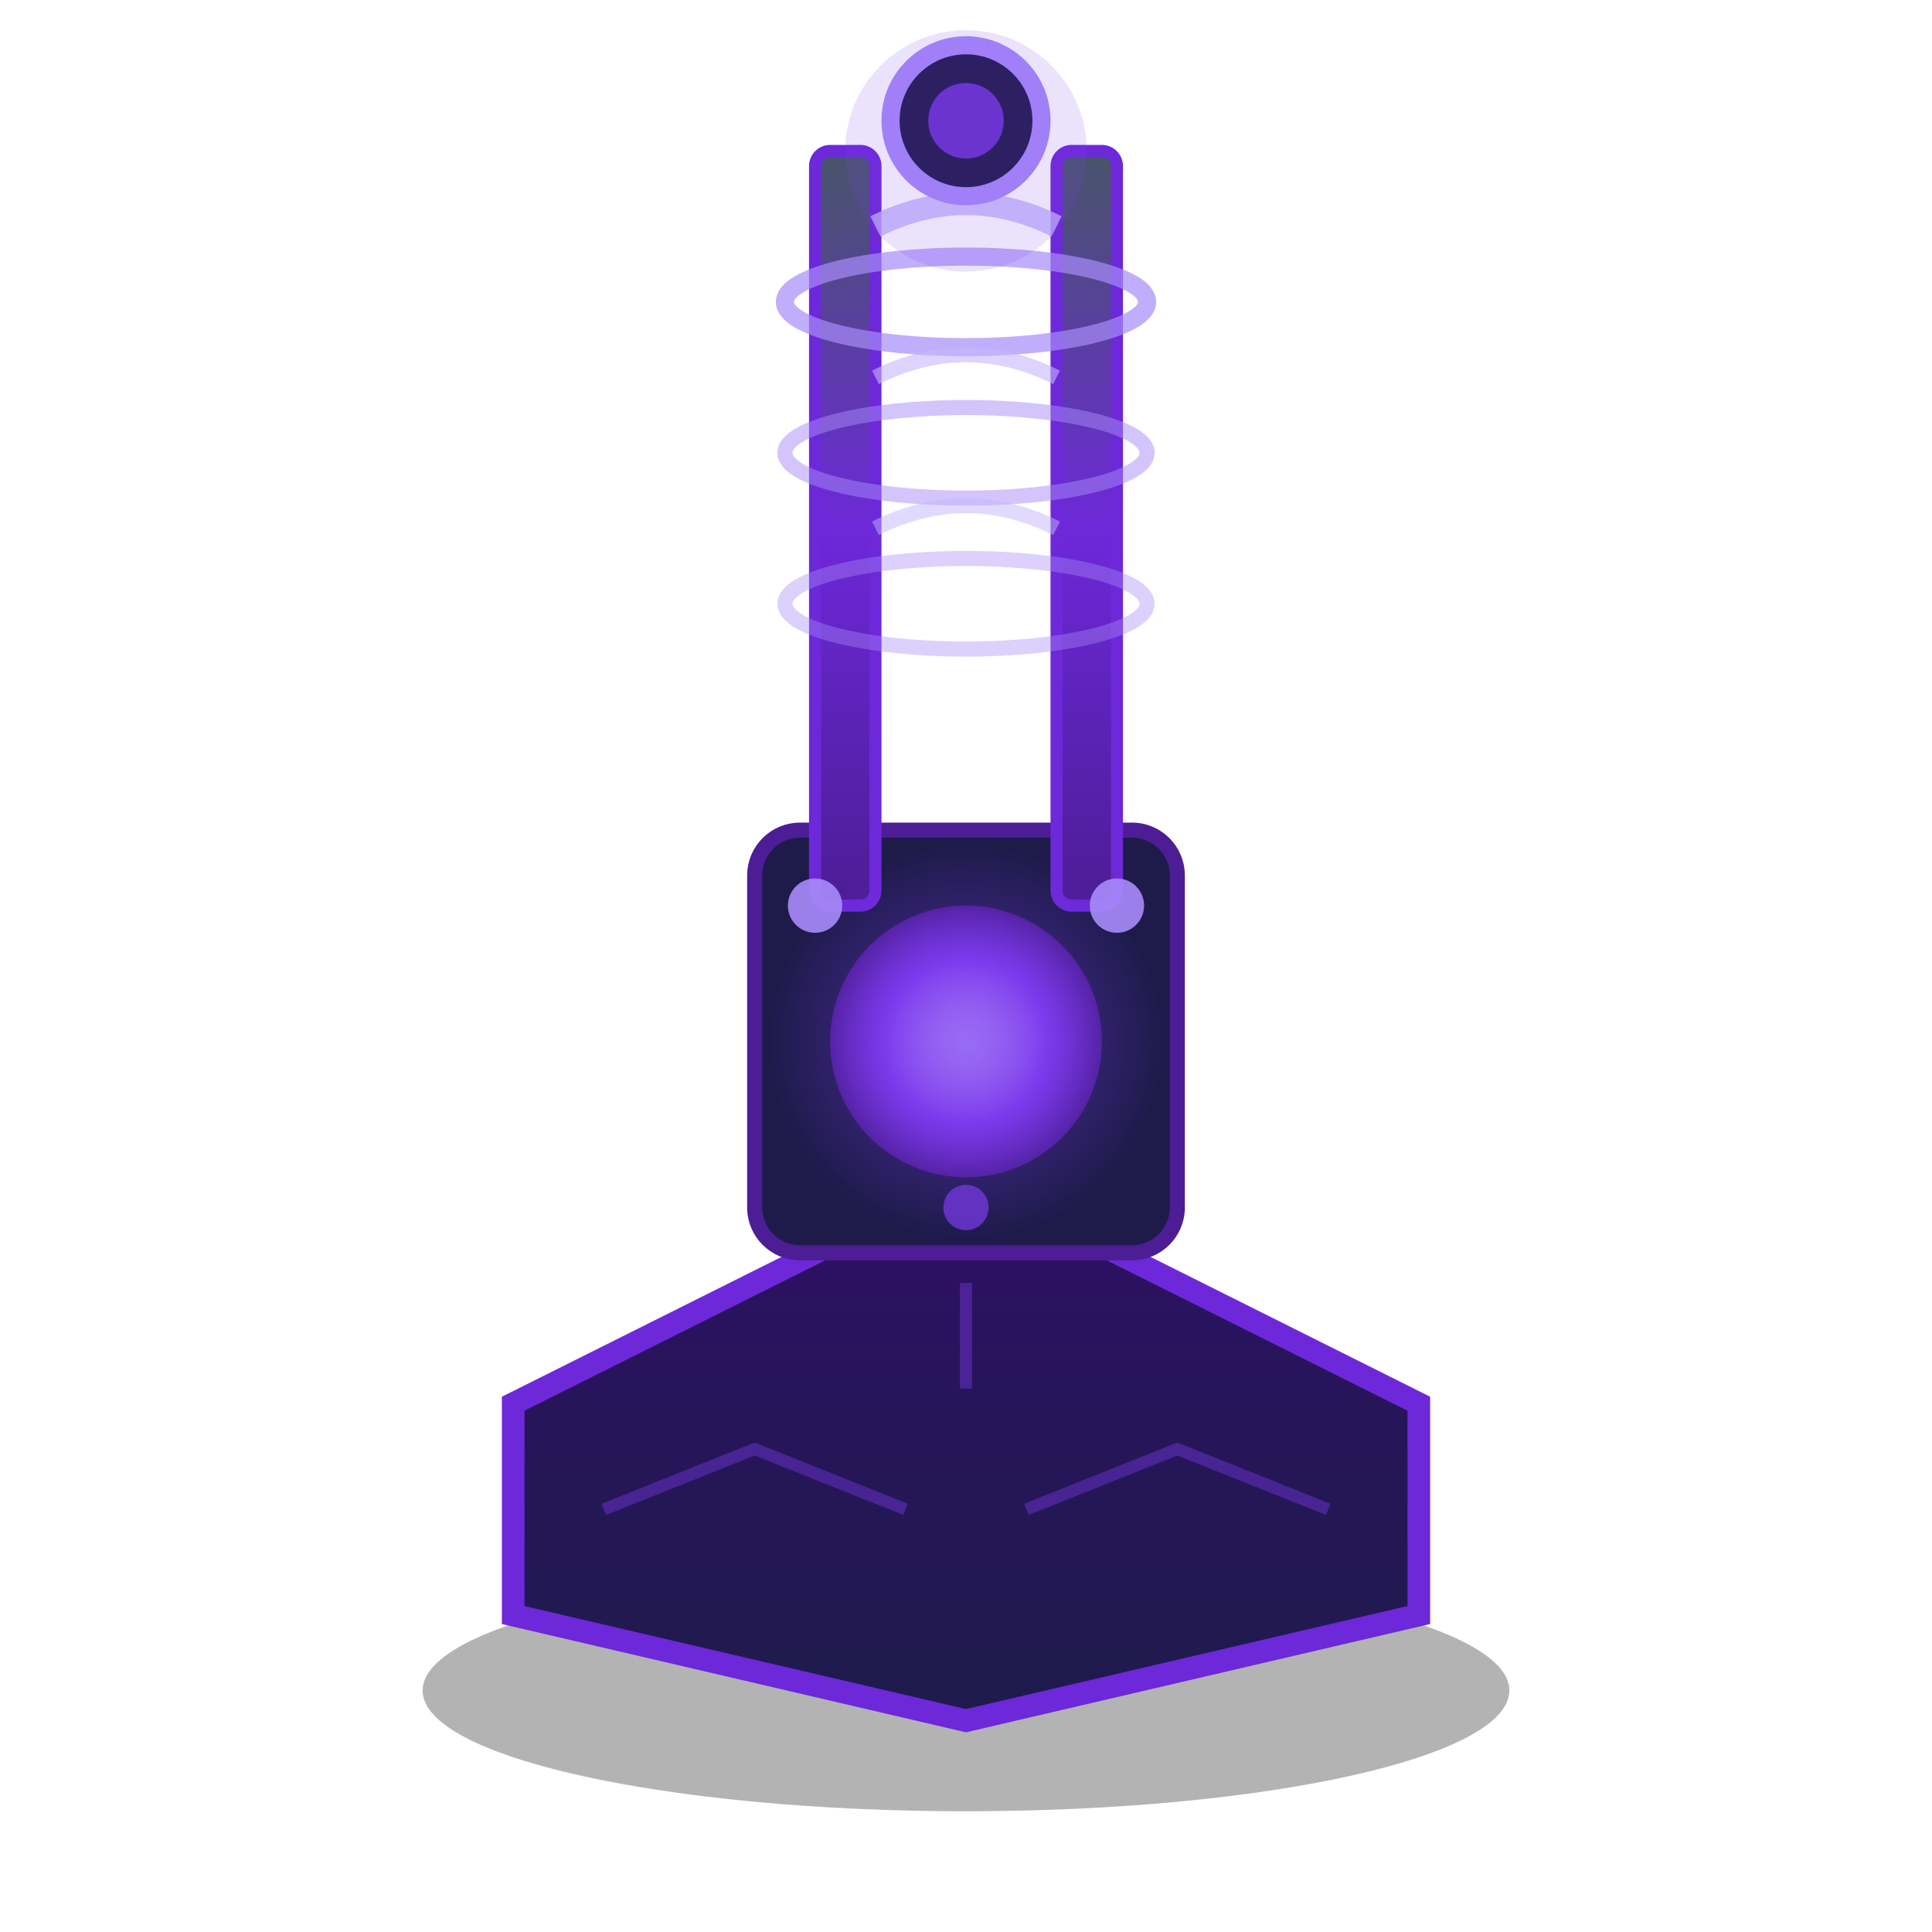
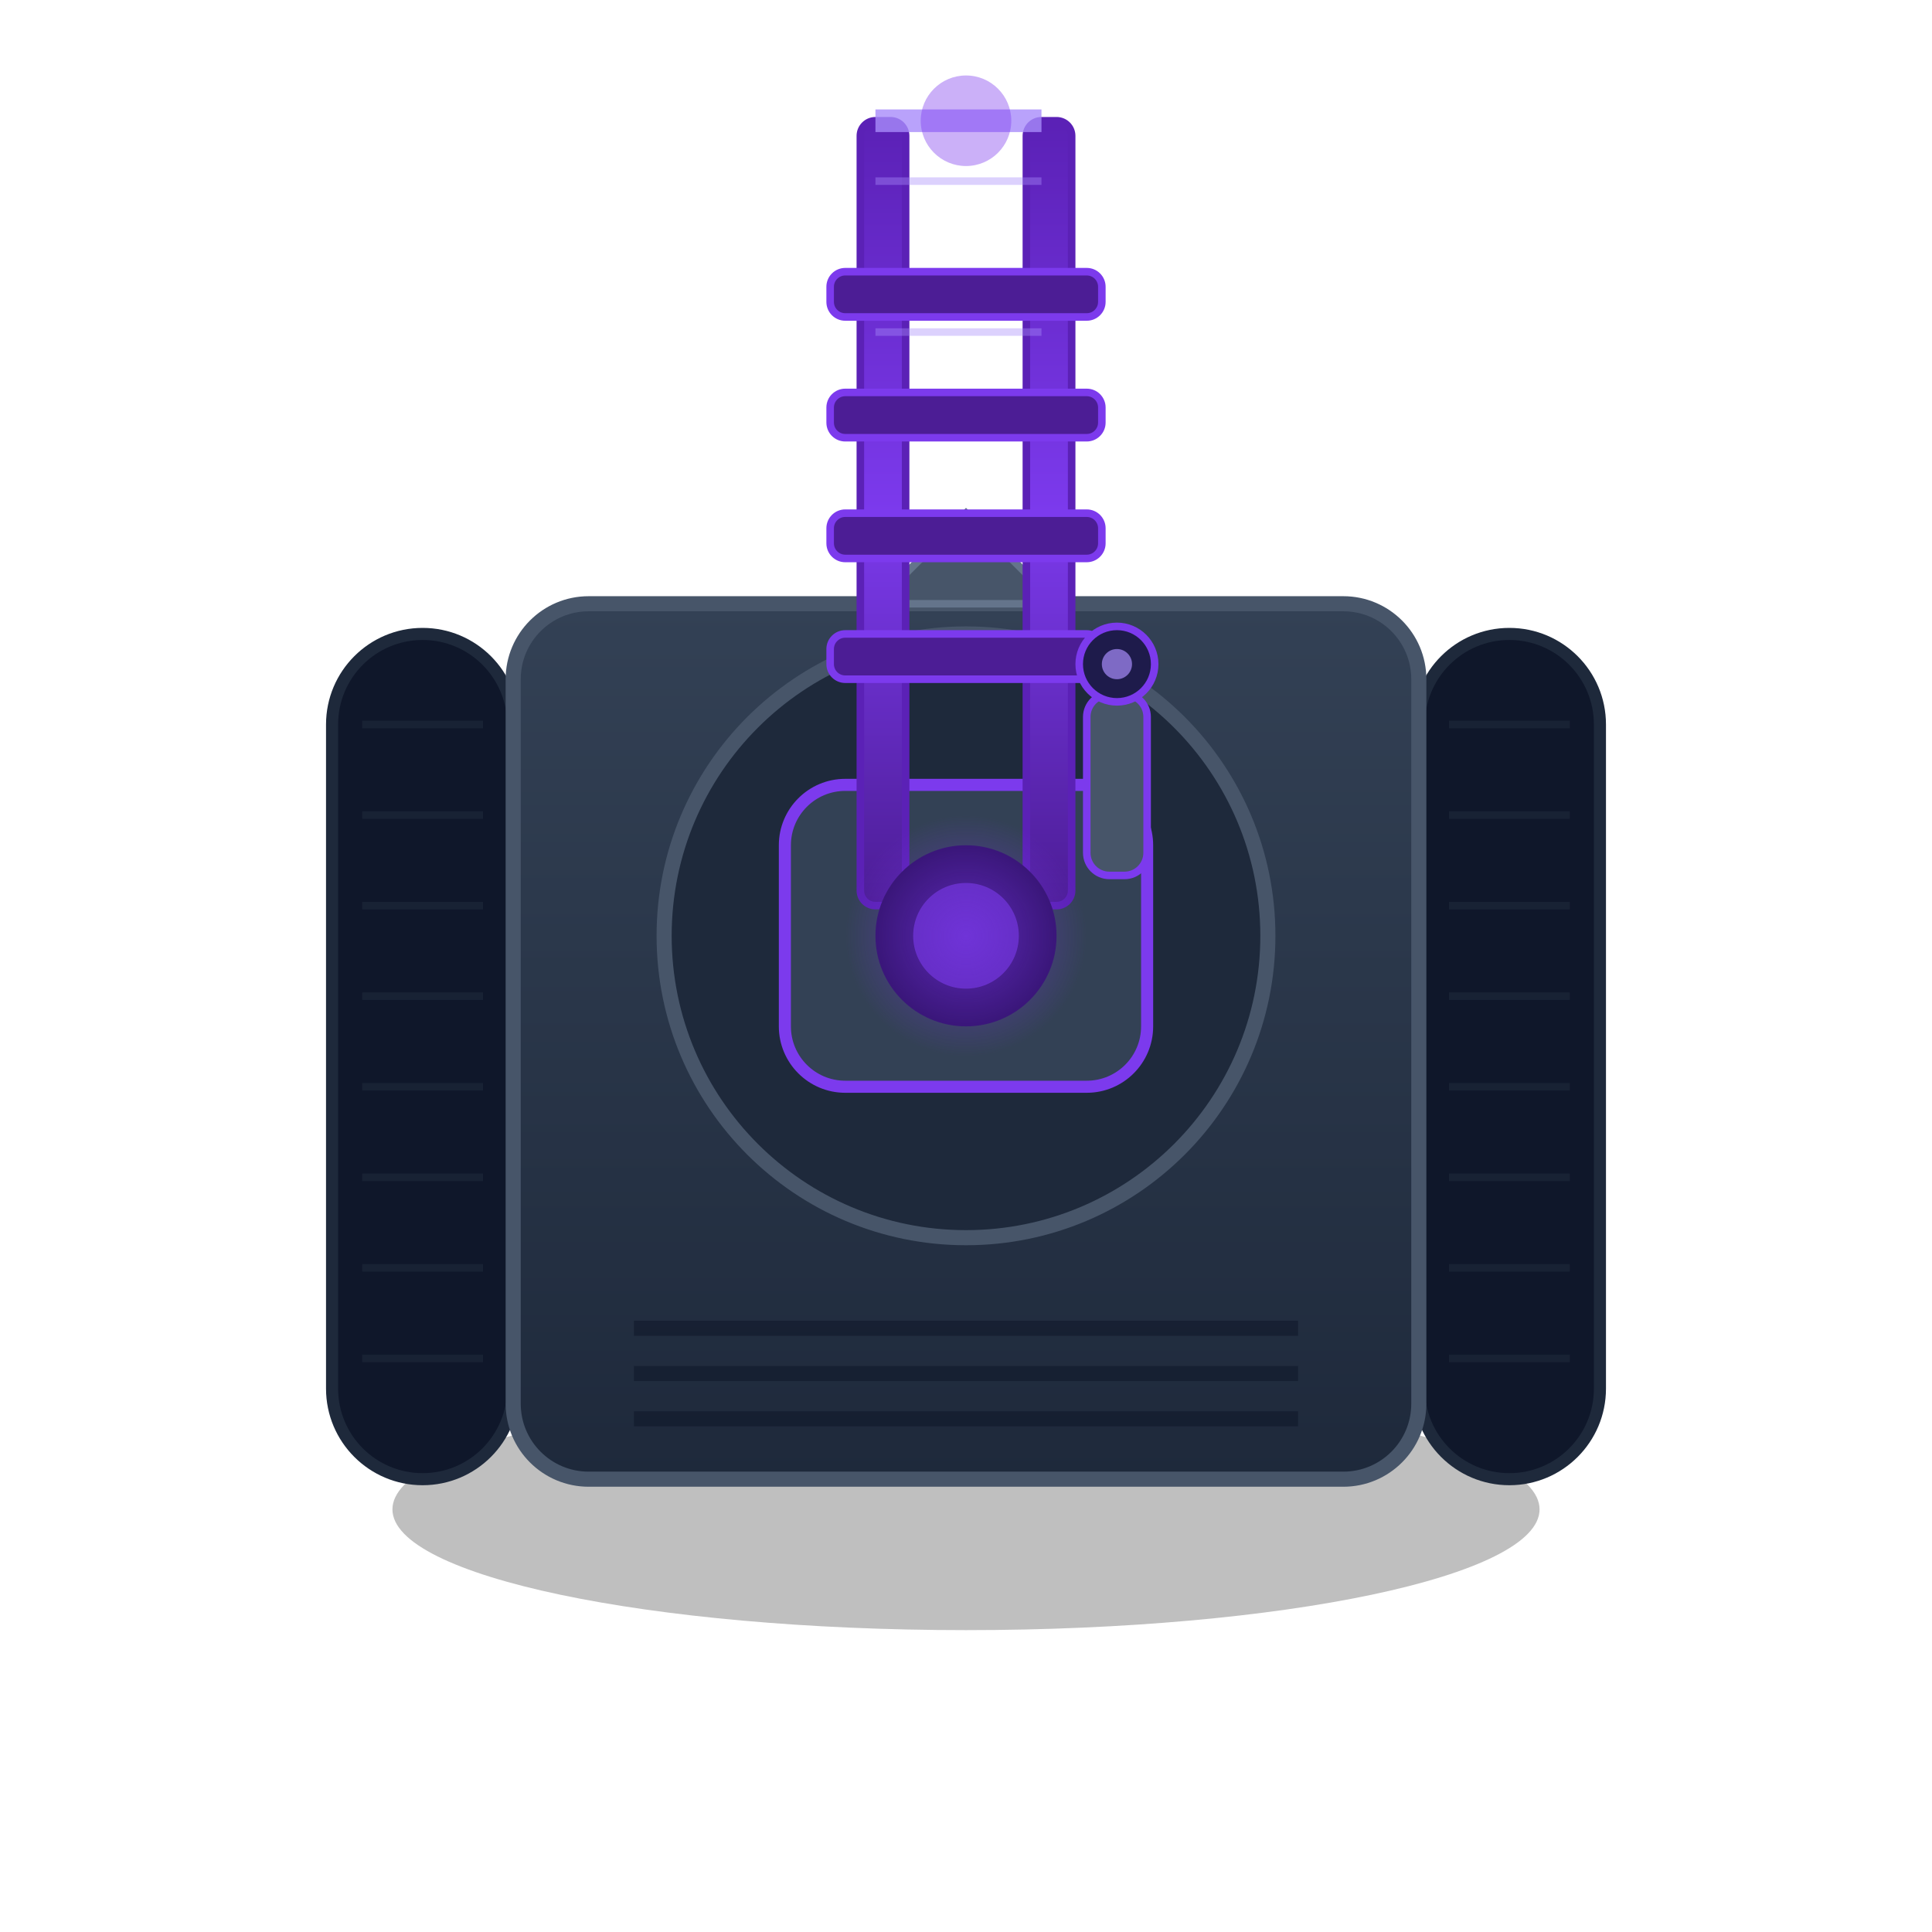
<svg xmlns="http://www.w3.org/2000/svg" viewBox="0 0 128 128">
  <defs>
-     <radialGradient id="rl-core" cx="50%" cy="50%" r="50%">
-       <stop offset="0%" stop-color="#c4b5fd" />
-       <stop offset="60%" stop-color="#7c3aed" />
-       <stop offset="100%" stop-color="#4c1d95" />
-     </radialGradient>
+     <linearGradient id="rl-hull" x1="0" y1="0" x2="0" y2="1">
+       <stop offset="0%" stop-color="#334155" />
+       <stop offset="100%" stop-color="#1e293b" />
+     </linearGradient>
    <linearGradient id="rl-rail" x1="0" y1="1" x2="0" y2="0">
      <stop offset="0%" stop-color="#4c1d95" />
-       <stop offset="50%" stop-color="#6d28d9" />
-       <stop offset="100%" stop-color="#475569" />
-     </linearGradient>
-     <linearGradient id="rl-base" x1="0" y1="0" x2="0" y2="1">
-       <stop offset="0%" stop-color="#2e1065" />
-       <stop offset="100%" stop-color="#1e1b4b" />
+       <stop offset="50%" stop-color="#7c3aed" />
+       <stop offset="100%" stop-color="#5b21b6" />
    </linearGradient>
    <radialGradient id="rl-glow" cx="50%" cy="50%" r="50%">
      <stop offset="0%" stop-color="#7c3aed" stop-opacity="0.6" />
      <stop offset="100%" stop-color="#7c3aed" stop-opacity="0" />
    </radialGradient>
  </defs>
-   <ellipse cx="64" cy="112" rx="36" ry="8" fill="#000" opacity="0.3" />
-   <polygon points="64,78 94,93 94,107 64,114 34,107 34,93" fill="url(#rl-base)" stroke="#6d28d9" stroke-width="1.5" />
-   <path d="M40,100 L50,96 L60,100 M68,100 L78,96 L88,100 M64,85 L64,92" stroke="#7c3aed" stroke-width="0.8" fill="none" opacity="0.4" />
-   <rect x="50" y="55" width="28" height="28" rx="3" fill="#1e1b4b" stroke="#4c1d95" stroke-width="1" />
-   <rect x="54" y="10" width="4" height="50" rx="1" fill="url(#rl-rail)" stroke="#6d28d9" stroke-width="0.8" />
-   <rect x="70" y="10" width="4" height="50" rx="1" fill="url(#rl-rail)" stroke="#6d28d9" stroke-width="0.8" />
-   <ellipse cx="64" cy="20" rx="12" ry="3" fill="none" stroke="#a78bfa" stroke-width="1.2" opacity="0.7" />
-   <ellipse cx="64" cy="30" rx="12" ry="3" fill="none" stroke="#a78bfa" stroke-width="1" opacity="0.5" />
-   <ellipse cx="64" cy="40" rx="12" ry="3" fill="none" stroke="#a78bfa" stroke-width="1" opacity="0.4" />
-   <path d="M58,15 Q64,12 70,15" stroke="#c4b5fd" stroke-width="1.5" fill="none" opacity="0.8" />
-   <path d="M58,25 Q64,22 70,25" stroke="#c4b5fd" stroke-width="1" fill="none" opacity="0.6" />
-   <path d="M58,35 Q64,32 70,35" stroke="#c4b5fd" stroke-width="1" fill="none" opacity="0.5" />
-   <circle cx="64" cy="8" r="5" fill="#1e1b4b" stroke="#a78bfa" stroke-width="1.2" />
-   <circle cx="64" cy="8" r="2.5" fill="#7c3aed" opacity="0.8" />
-   <circle cx="64" cy="69" r="9" fill="url(#rl-core)" />
-   <circle cx="64" cy="69" r="13" fill="url(#rl-glow)" />
-   <circle cx="54" cy="60" r="1.8" fill="#a78bfa" opacity="0.9" />
-   <circle cx="74" cy="60" r="1.8" fill="#a78bfa" opacity="0.9" />
-   <circle cx="64" cy="80" r="1.5" fill="#7c3aed" opacity="0.7" />
-   <circle cx="64" cy="10" r="8" fill="#7c3aed" opacity="0.15" />
+   <ellipse cx="64" cy="100" rx="38" ry="8" fill="#000" opacity="0.25" />
+   <rect x="22" y="42" width="12" height="56" rx="6" fill="#0f172a" stroke="#1e293b" stroke-width="0.8" />
+   <line x1="24" y1="48" x2="32" y2="48" stroke="#1e293b" stroke-width="0.5" opacity="0.6" />
+   <line x1="24" y1="54" x2="32" y2="54" stroke="#1e293b" stroke-width="0.5" opacity="0.6" />
+   <line x1="24" y1="60" x2="32" y2="60" stroke="#1e293b" stroke-width="0.5" opacity="0.6" />
+   <line x1="24" y1="66" x2="32" y2="66" stroke="#1e293b" stroke-width="0.5" opacity="0.6" />
+   <line x1="24" y1="72" x2="32" y2="72" stroke="#1e293b" stroke-width="0.5" opacity="0.6" />
+   <line x1="24" y1="78" x2="32" y2="78" stroke="#1e293b" stroke-width="0.5" opacity="0.6" />
+   <line x1="24" y1="84" x2="32" y2="84" stroke="#1e293b" stroke-width="0.5" opacity="0.6" />
+   <line x1="24" y1="90" x2="32" y2="90" stroke="#1e293b" stroke-width="0.5" opacity="0.6" />
+   <rect x="94" y="42" width="12" height="56" rx="6" fill="#0f172a" stroke="#1e293b" stroke-width="0.8" />
+   <line x1="96" y1="48" x2="104" y2="48" stroke="#1e293b" stroke-width="0.5" opacity="0.6" />
+   <line x1="96" y1="54" x2="104" y2="54" stroke="#1e293b" stroke-width="0.5" opacity="0.6" />
+   <line x1="96" y1="60" x2="104" y2="60" stroke="#1e293b" stroke-width="0.5" opacity="0.6" />
+   <line x1="96" y1="66" x2="104" y2="66" stroke="#1e293b" stroke-width="0.5" opacity="0.6" />
+   <line x1="96" y1="72" x2="104" y2="72" stroke="#1e293b" stroke-width="0.5" opacity="0.6" />
+   <line x1="96" y1="78" x2="104" y2="78" stroke="#1e293b" stroke-width="0.5" opacity="0.6" />
+   <line x1="96" y1="84" x2="104" y2="84" stroke="#1e293b" stroke-width="0.5" opacity="0.6" />
+   <line x1="96" y1="90" x2="104" y2="90" stroke="#1e293b" stroke-width="0.5" opacity="0.6" />
+   <rect x="34" y="40" width="60" height="58" rx="5" fill="url(#rl-hull)" stroke="#475569" stroke-width="1" />
+   <polygon points="58,40 64,34 70,40" fill="#475569" stroke="#64748b" stroke-width="0.5" />
+   <line x1="42" y1="88" x2="86" y2="88" stroke="#0f172a" stroke-width="1" opacity="0.6" />
+   <line x1="42" y1="91" x2="86" y2="91" stroke="#0f172a" stroke-width="1" opacity="0.6" />
+   <line x1="42" y1="94" x2="86" y2="94" stroke="#0f172a" stroke-width="1" opacity="0.6" />
+   <circle cx="64" cy="62" r="20" fill="#1e293b" stroke="#475569" stroke-width="1" />
+   <rect x="52" y="52" width="24" height="20" rx="4" fill="#334155" stroke="#7c3aed" stroke-width="0.8" />
+   <rect x="57" y="8" width="3" height="52" rx="1" fill="url(#rl-rail)" stroke="#5b21b6" stroke-width="0.5" />
+   <rect x="68" y="8" width="3" height="52" rx="1" fill="url(#rl-rail)" stroke="#5b21b6" stroke-width="0.5" />
+   <rect x="55" y="18" width="18" height="3" rx="1" fill="#4c1d95" stroke="#7c3aed" stroke-width="0.5" />
+   <rect x="55" y="26" width="18" height="3" rx="1" fill="#4c1d95" stroke="#7c3aed" stroke-width="0.5" />
+   <rect x="55" y="34" width="18" height="3" rx="1" fill="#4c1d95" stroke="#7c3aed" stroke-width="0.5" />
+   <rect x="55" y="42" width="18" height="3" rx="1" fill="#4c1d95" stroke="#7c3aed" stroke-width="0.5" />
+   <line x1="58" y1="8" x2="69" y2="8" stroke="#a78bfa" stroke-width="1.5" opacity="0.8" />
+   <circle cx="64" cy="8" r="3" fill="#7c3aed" opacity="0.4" />
+   <rect x="72" y="46" width="4" height="12" rx="1.5" fill="#475569" stroke="#7c3aed" stroke-width="0.5" />
+   <circle cx="74" cy="44" r="2.5" fill="#1e1b4b" stroke="#7c3aed" stroke-width="0.5" />
+   <circle cx="74" cy="44" r="1" fill="#a78bfa" opacity="0.7" />
+   <circle cx="64" cy="62" r="6" fill="#2e1065" />
+   <circle cx="64" cy="62" r="3.5" fill="#7c3aed" opacity="0.6" />
+   <circle cx="64" cy="62" r="8" fill="url(#rl-glow)" />
+   <line x1="58" y1="12" x2="69" y2="12" stroke="#a78bfa" stroke-width="0.5" opacity="0.4" />
+   <line x1="58" y1="22" x2="69" y2="22" stroke="#a78bfa" stroke-width="0.5" opacity="0.4" />
</svg>
